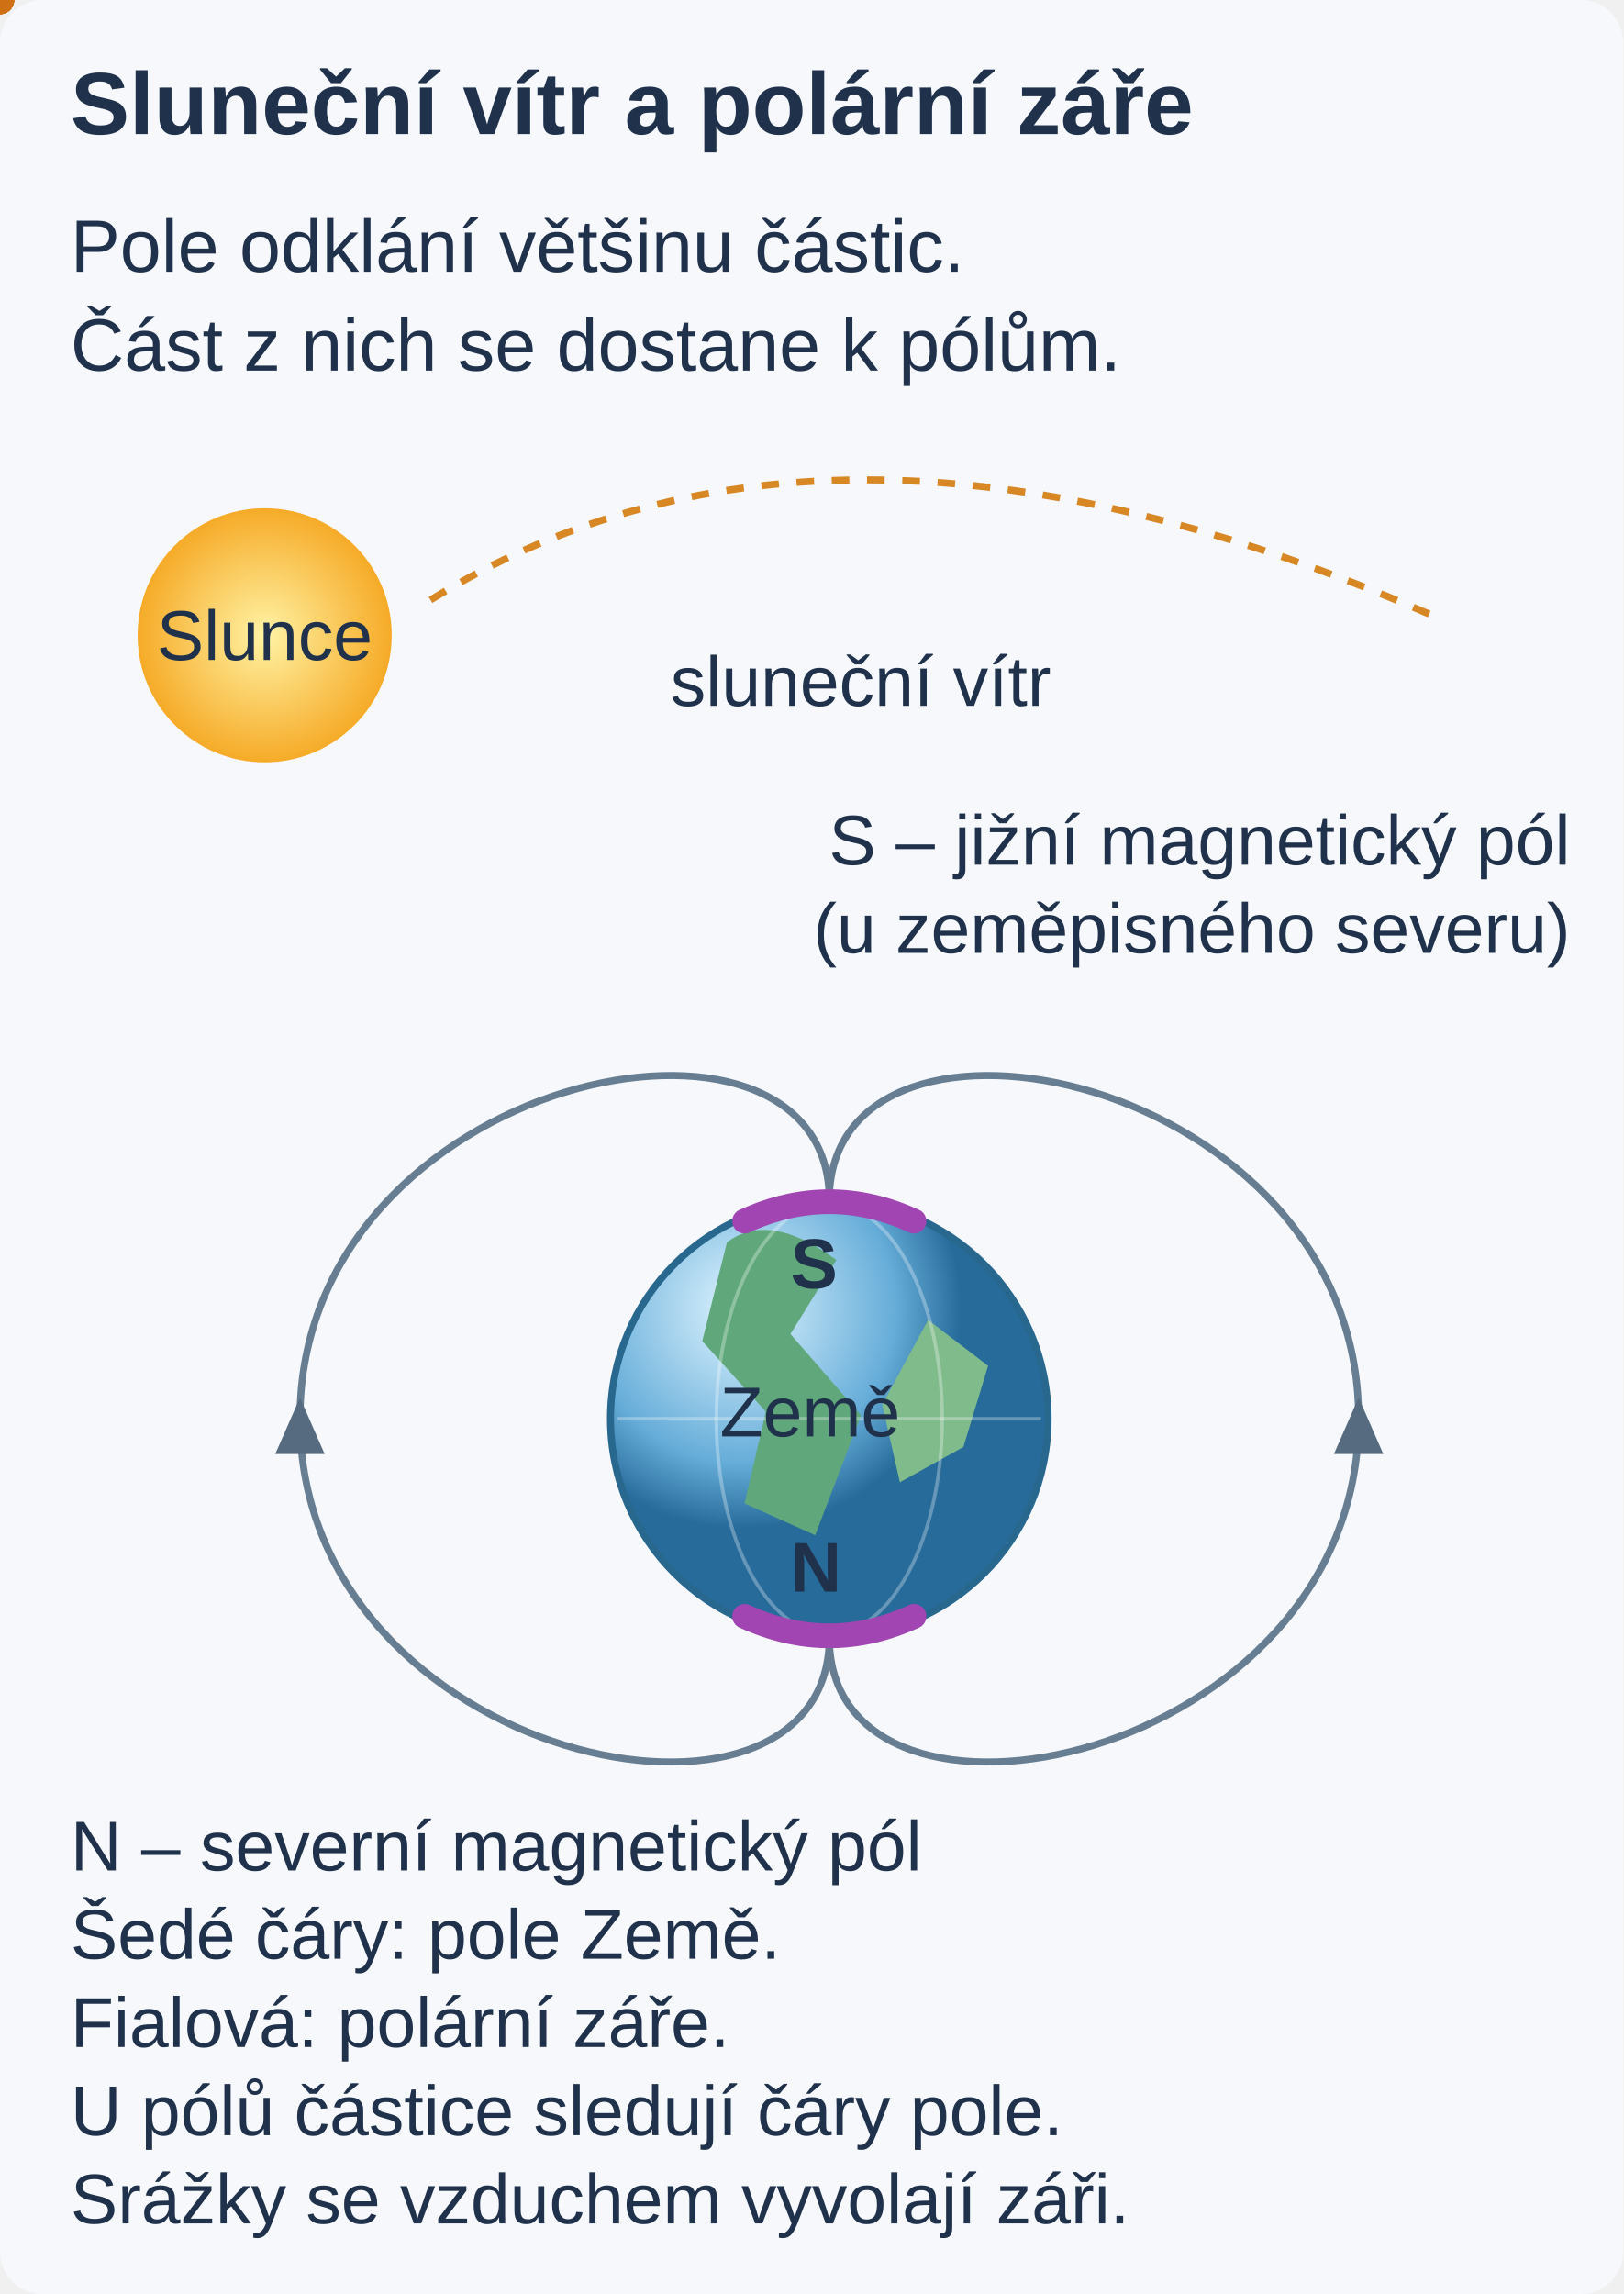
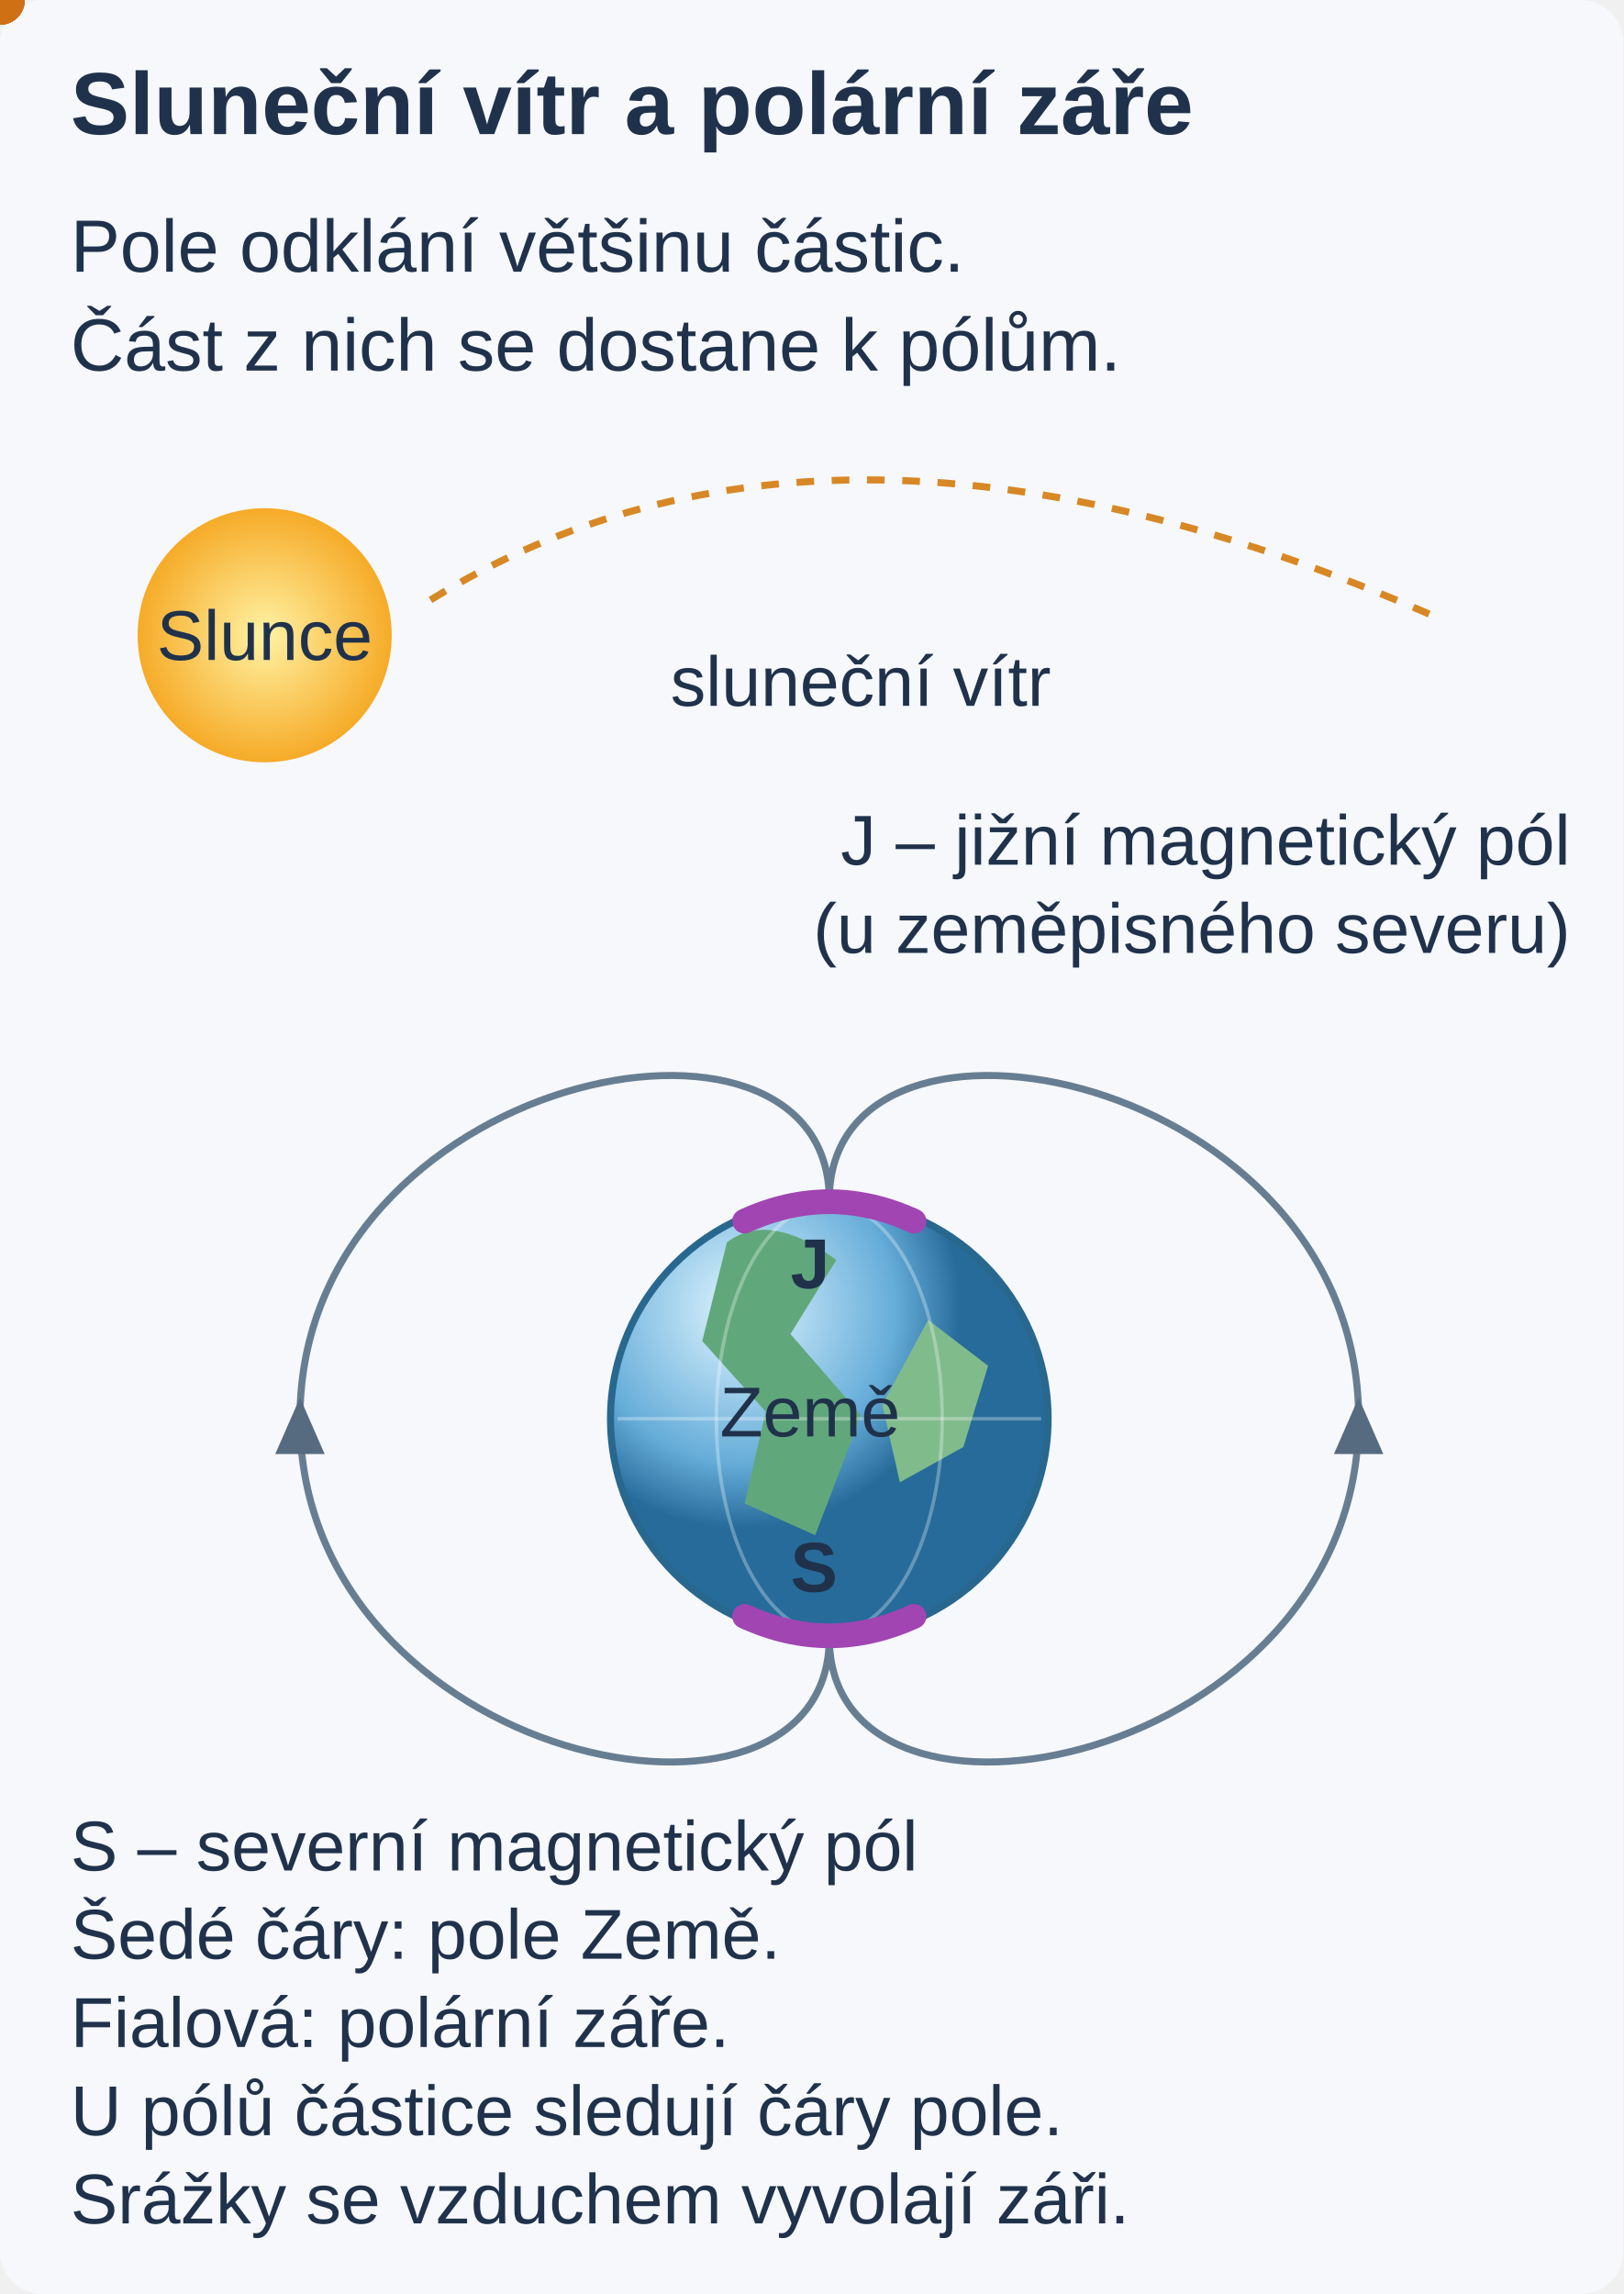
<svg xmlns="http://www.w3.org/2000/svg" viewBox="0 0 460 650" width="460" height="650" role="img" aria-label="Sluneční vítr a polární záře. Oranžové tečky jsou částice ze Slunce. Většinu pole Země odkloní. Část částic se u Země stočí podél šedých čar pole k pólům a tam vznikne fialová polární záře. Schéma není v měřítku.">
  <defs>
    <radialGradient id="earth" cx="30%" cy="25%">
      <stop stop-color="#e0f5ff" />
      <stop offset=".7" stop-color="#66add9" />
      <stop offset="1" stop-color="#276b9a" />
    </radialGradient>
    <radialGradient id="sun">
      <stop stop-color="#fff3a5" />
      <stop offset="1" stop-color="#f6ab28" />
    </radialGradient>
    <path id="drahaOdklon" d="M112 170 Q235 100 405 174" />
    <path id="drahaSever" d="M112 200 C125 250 150 307 182.2 305.1 C211 302.8 235 313.6 235 340" />
    <path id="drahaJih" d="M100 212 C40 260 30 360 45 420 C55 460 86 457.1 137.8 485.2 C181 508.6 235 503.6 235 464" />
  </defs>
  <style>text{font-family:Arial,sans-serif;fill:#20324b}.field{fill:none;stroke:#677e92;stroke-width:2}@keyframes glow{0%,100%{opacity:.45}50%{opacity:1}}.glow{animation:glow 2.4s ease-in-out infinite}
@media(prefers-reduced-motion:reduce){*{animation:none!important}.moving{display:none}.still{display:inline!important}}</style>
  <rect width="460" height="650" rx="12" fill="#f6f8fc" />
  <g id="panel-2">
    <text x="20" y="38" font-size="25" font-weight="bold">Sluneční vítr a polární záře</text>
    <text x="20" y="77" font-size="21">Pole odklání většinu částic.</text>
    <text x="20" y="105" font-size="21">Část z nich se dostane k pólům.</text>
    <circle cx="75" cy="180" r="36" fill="url(#sun)" />
    <text x="75" y="187" font-size="20" text-anchor="middle">Slunce</text>
    <path d="M122 170 Q235 100 405 174" fill="none" stroke="#d78825" stroke-width="2" stroke-dasharray="5 5" />
    <text x="190" y="200" font-size="20">sluneční vítr</text>
-     <text x="445" y="245" font-size="20" text-anchor="end">S – jižní magnetický pól</text>
+     <text x="445" y="245" font-size="20" text-anchor="end">J – jižní magnetický pól</text>
    <text x="445" y="270" font-size="20" text-anchor="end">(u zeměpisného severu)</text>
    <path class="field" d="M235 464 C235 530 85 500 85 402 C85 304 235 274 235 340 L235 464Z" />
    <path class="arrow" d="M-10 -7L6 0 -10 7Z" transform="translate(85 402) rotate(-90)" fill="#566b80" />
    <path class="field" d="M235 464 C235 530 385 500 385 402 C385 304 235 274 235 340 L235 464Z" />
    <path class="arrow" d="M-10 -7L6 0 -10 7Z" transform="translate(385 402) rotate(-90)" fill="#566b80" />
    <circle cx="235" cy="402" r="62" fill="url(#earth)" stroke="#28678e" stroke-width="2" />
    <path d="M206 352Q218 343 237 357L224 378 244 401 231 435 211 426 217 400 199 380Z" fill="#60a87b" />
    <path d="M263 374L280 387 273 410 255 420 250 398Z" fill="#80bb8c" />
    <ellipse cx="235" cy="402" rx="32" ry="61" fill="none" stroke="white" opacity=".3" />
    <path d="M175 402H295" stroke="white" opacity=".3" />
-     <text x="224" y="365" font-size="20" font-weight="bold">S</text>
-     <text x="224" y="451" font-size="20" font-weight="bold">N</text>
+     <text x="224" y="365" font-size="20" font-weight="bold">J</text>
+     <text x="224" y="451" font-size="20" font-weight="bold">S</text>
    <text x="204" y="407" font-size="20">Země</text>
    <path class="glow" d="M211 346Q235 335 259 346 M211 458Q235 469 259 458" fill="none" stroke="#a045b2" stroke-width="7" stroke-linecap="round" />
-     <text x="20" y="530" font-size="20">N – severní magnetický pól</text>
+     <text x="20" y="530" font-size="20">S – severní magnetický pól</text>
    <g class="moving" fill="#cf7015">
-       <circle r="4">
+       <circle r="7">
        <animateMotion dur="7s" begin="0s" repeatCount="indefinite">
          <mpath href="#drahaOdklon" />
        </animateMotion>
      </circle>
-       <circle r="4">
+       <circle r="7">
        <animateMotion dur="7s" begin="-2.33s" repeatCount="indefinite">
          <mpath href="#drahaOdklon" />
        </animateMotion>
      </circle>
-       <circle r="4">
+       <circle r="7">
        <animateMotion dur="7s" begin="-4.67s" repeatCount="indefinite">
          <mpath href="#drahaOdklon" />
        </animateMotion>
      </circle>
-       <circle r="4">
+       <circle r="7">
        <animateMotion dur="7s" begin="-1s" repeatCount="indefinite">
          <mpath href="#drahaSever" />
        </animateMotion>
        <animate attributeName="opacity" dur="7s" begin="-1s" repeatCount="indefinite" values="0;1;1;0" keyTimes="0;0.06;0.92;1" />
      </circle>
-       <circle r="4">
+       <circle r="7">
        <animateMotion dur="7s" begin="-4.5s" repeatCount="indefinite">
          <mpath href="#drahaSever" />
        </animateMotion>
        <animate attributeName="opacity" dur="7s" begin="-4.5s" repeatCount="indefinite" values="0;1;1;0" keyTimes="0;0.06;0.92;1" />
      </circle>
-       <circle r="4">
+       <circle r="7">
        <animateMotion dur="7s" begin="-2.5s" repeatCount="indefinite">
          <mpath href="#drahaJih" />
        </animateMotion>
        <animate attributeName="opacity" dur="7s" begin="-2.5s" repeatCount="indefinite" values="0;1;1;0" keyTimes="0;0.06;0.92;1" />
      </circle>
-       <circle r="4">
+       <circle r="7">
        <animateMotion dur="7s" begin="-6s" repeatCount="indefinite">
          <mpath href="#drahaJih" />
        </animateMotion>
        <animate attributeName="opacity" dur="7s" begin="-6s" repeatCount="indefinite" values="0;1;1;0" keyTimes="0;0.06;0.92;1" />
      </circle>
    </g>
    <g class="still" style="display:none" fill="#cf7015">
-       <circle cx="208" cy="137" r="4" />
-       <circle cx="182" cy="305" r="4" />
-       <circle cx="138" cy="485" r="4" />
+       <circle cx="208" cy="137" r="7" />
+       <circle cx="182" cy="305" r="7" />
+       <circle cx="138" cy="485" r="7" />
    </g>
    <text x="20" y="555" font-size="20">Šedé čáry: pole Země.</text>
    <text x="20" y="580" font-size="20">Fialová: polární záře.</text>
    <text x="20" y="605" font-size="20">U pólů částice sledují čáry pole.</text>
    <text x="20" y="630" font-size="20">Srážky se vzduchem vyvolají záři.</text>
  </g>
</svg>
